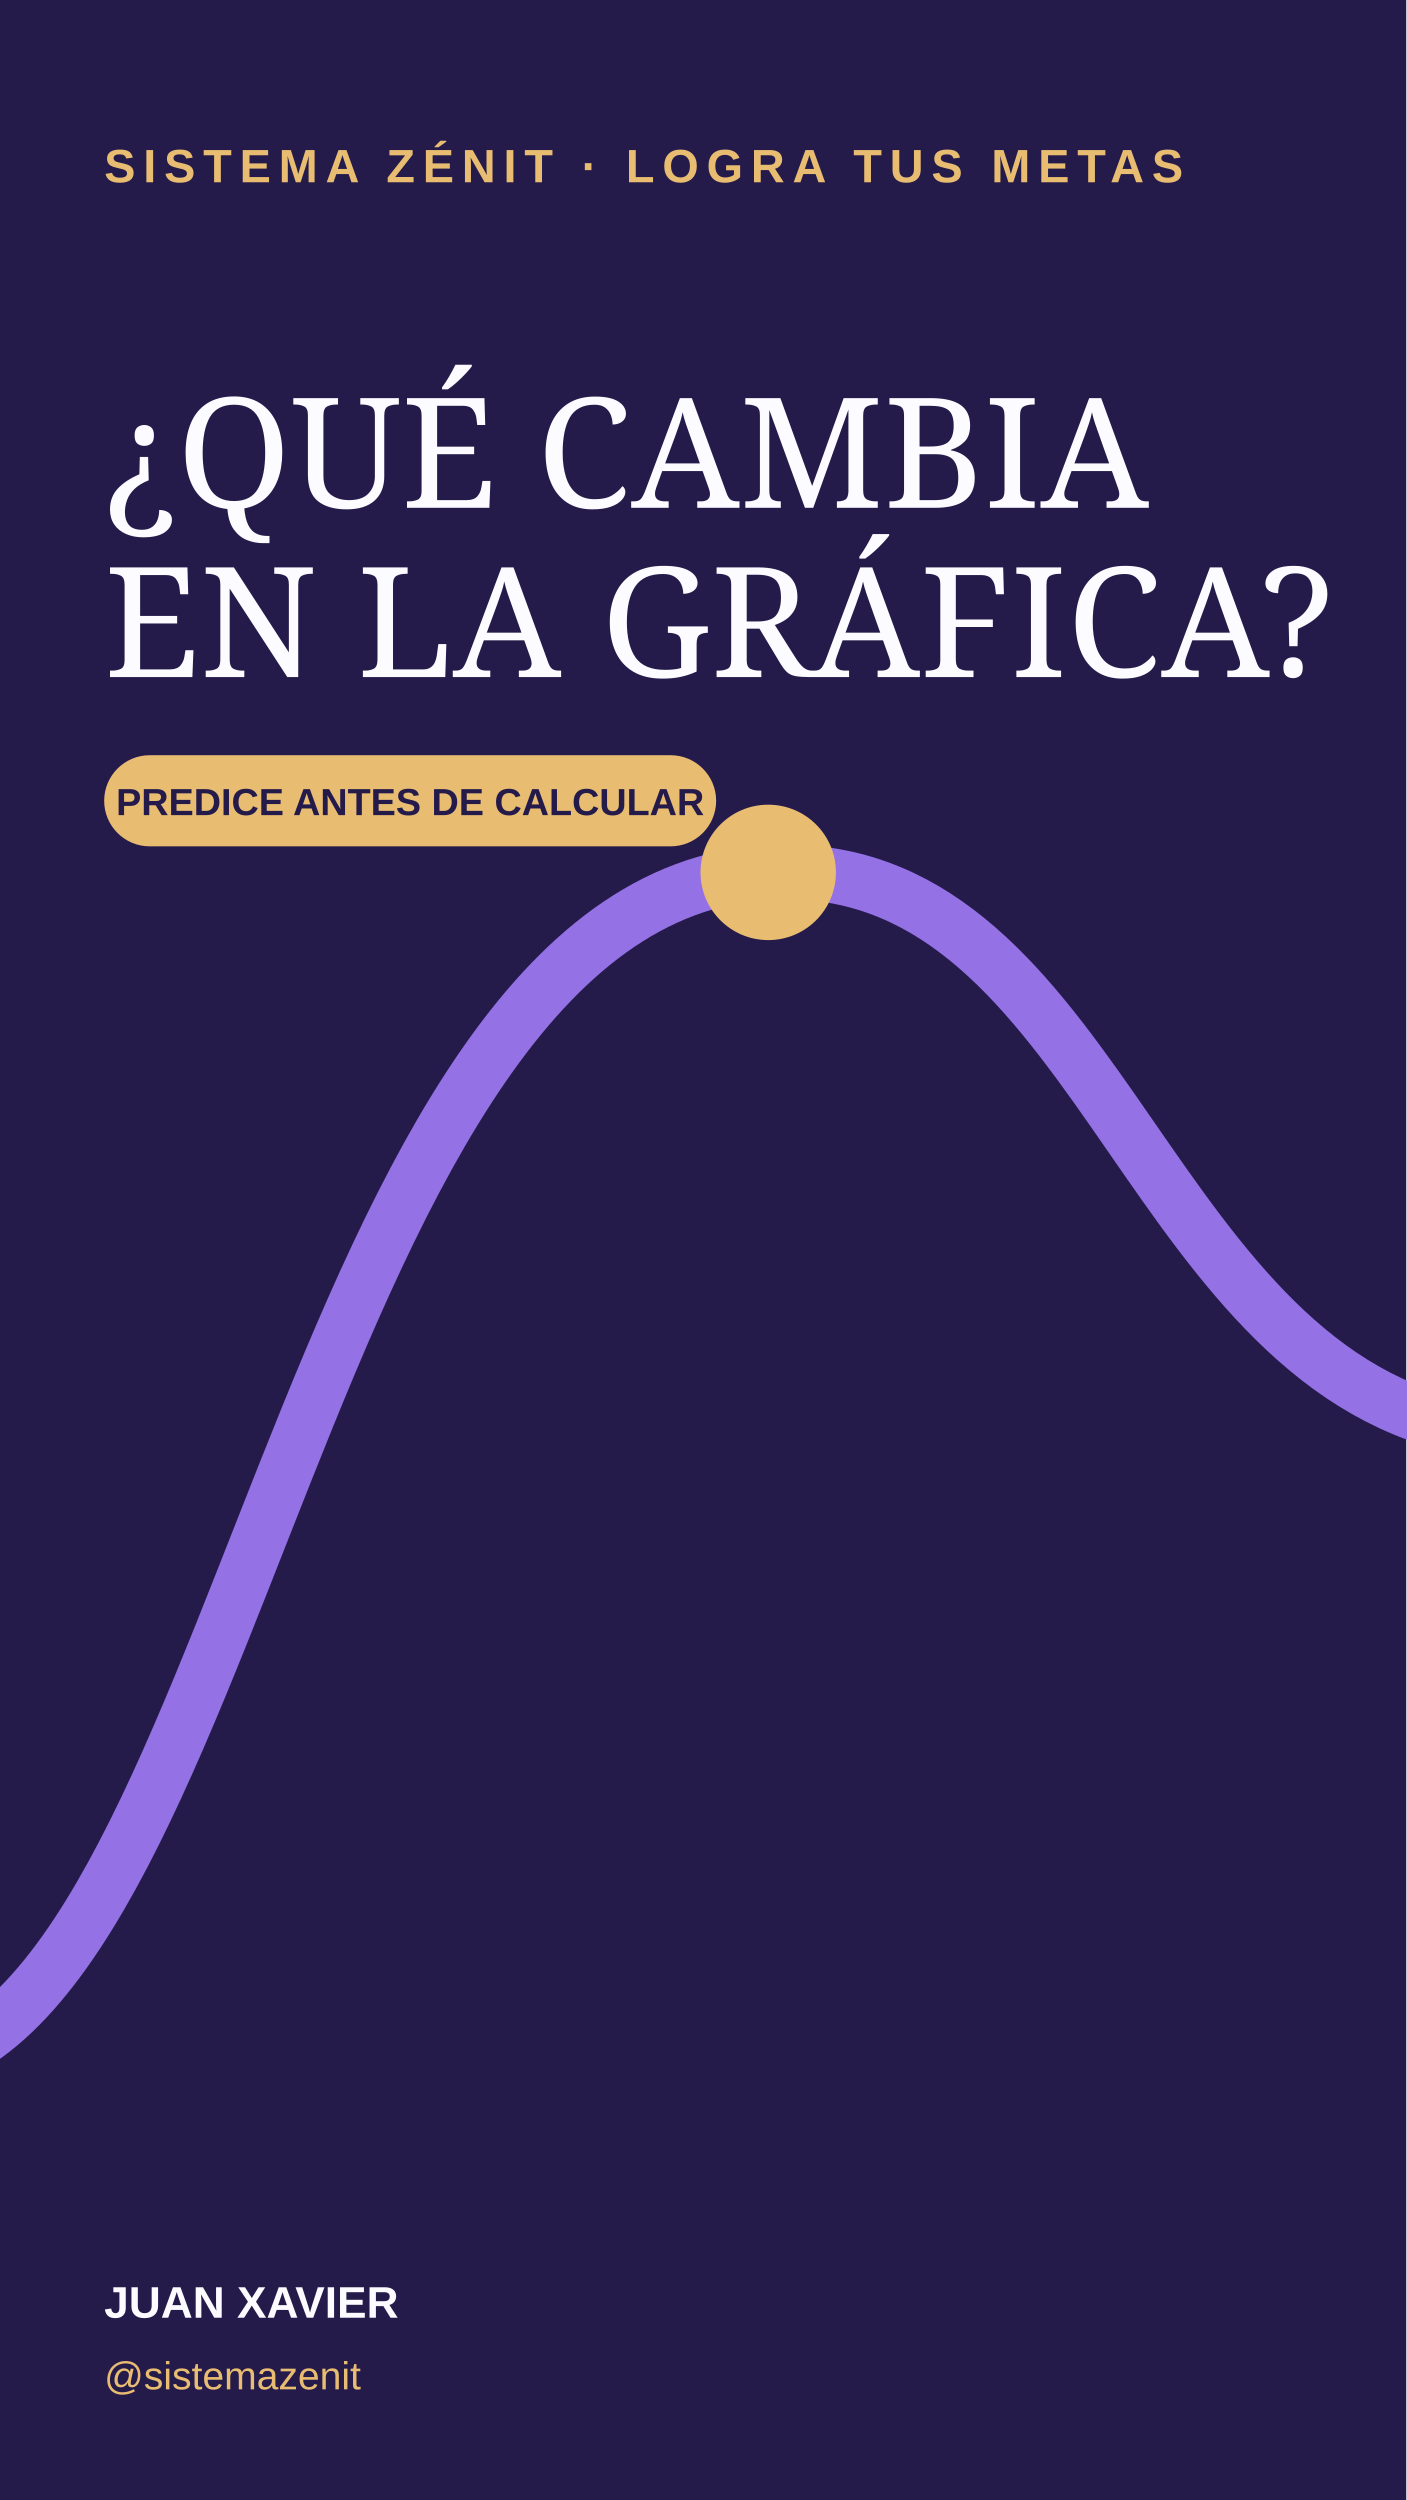
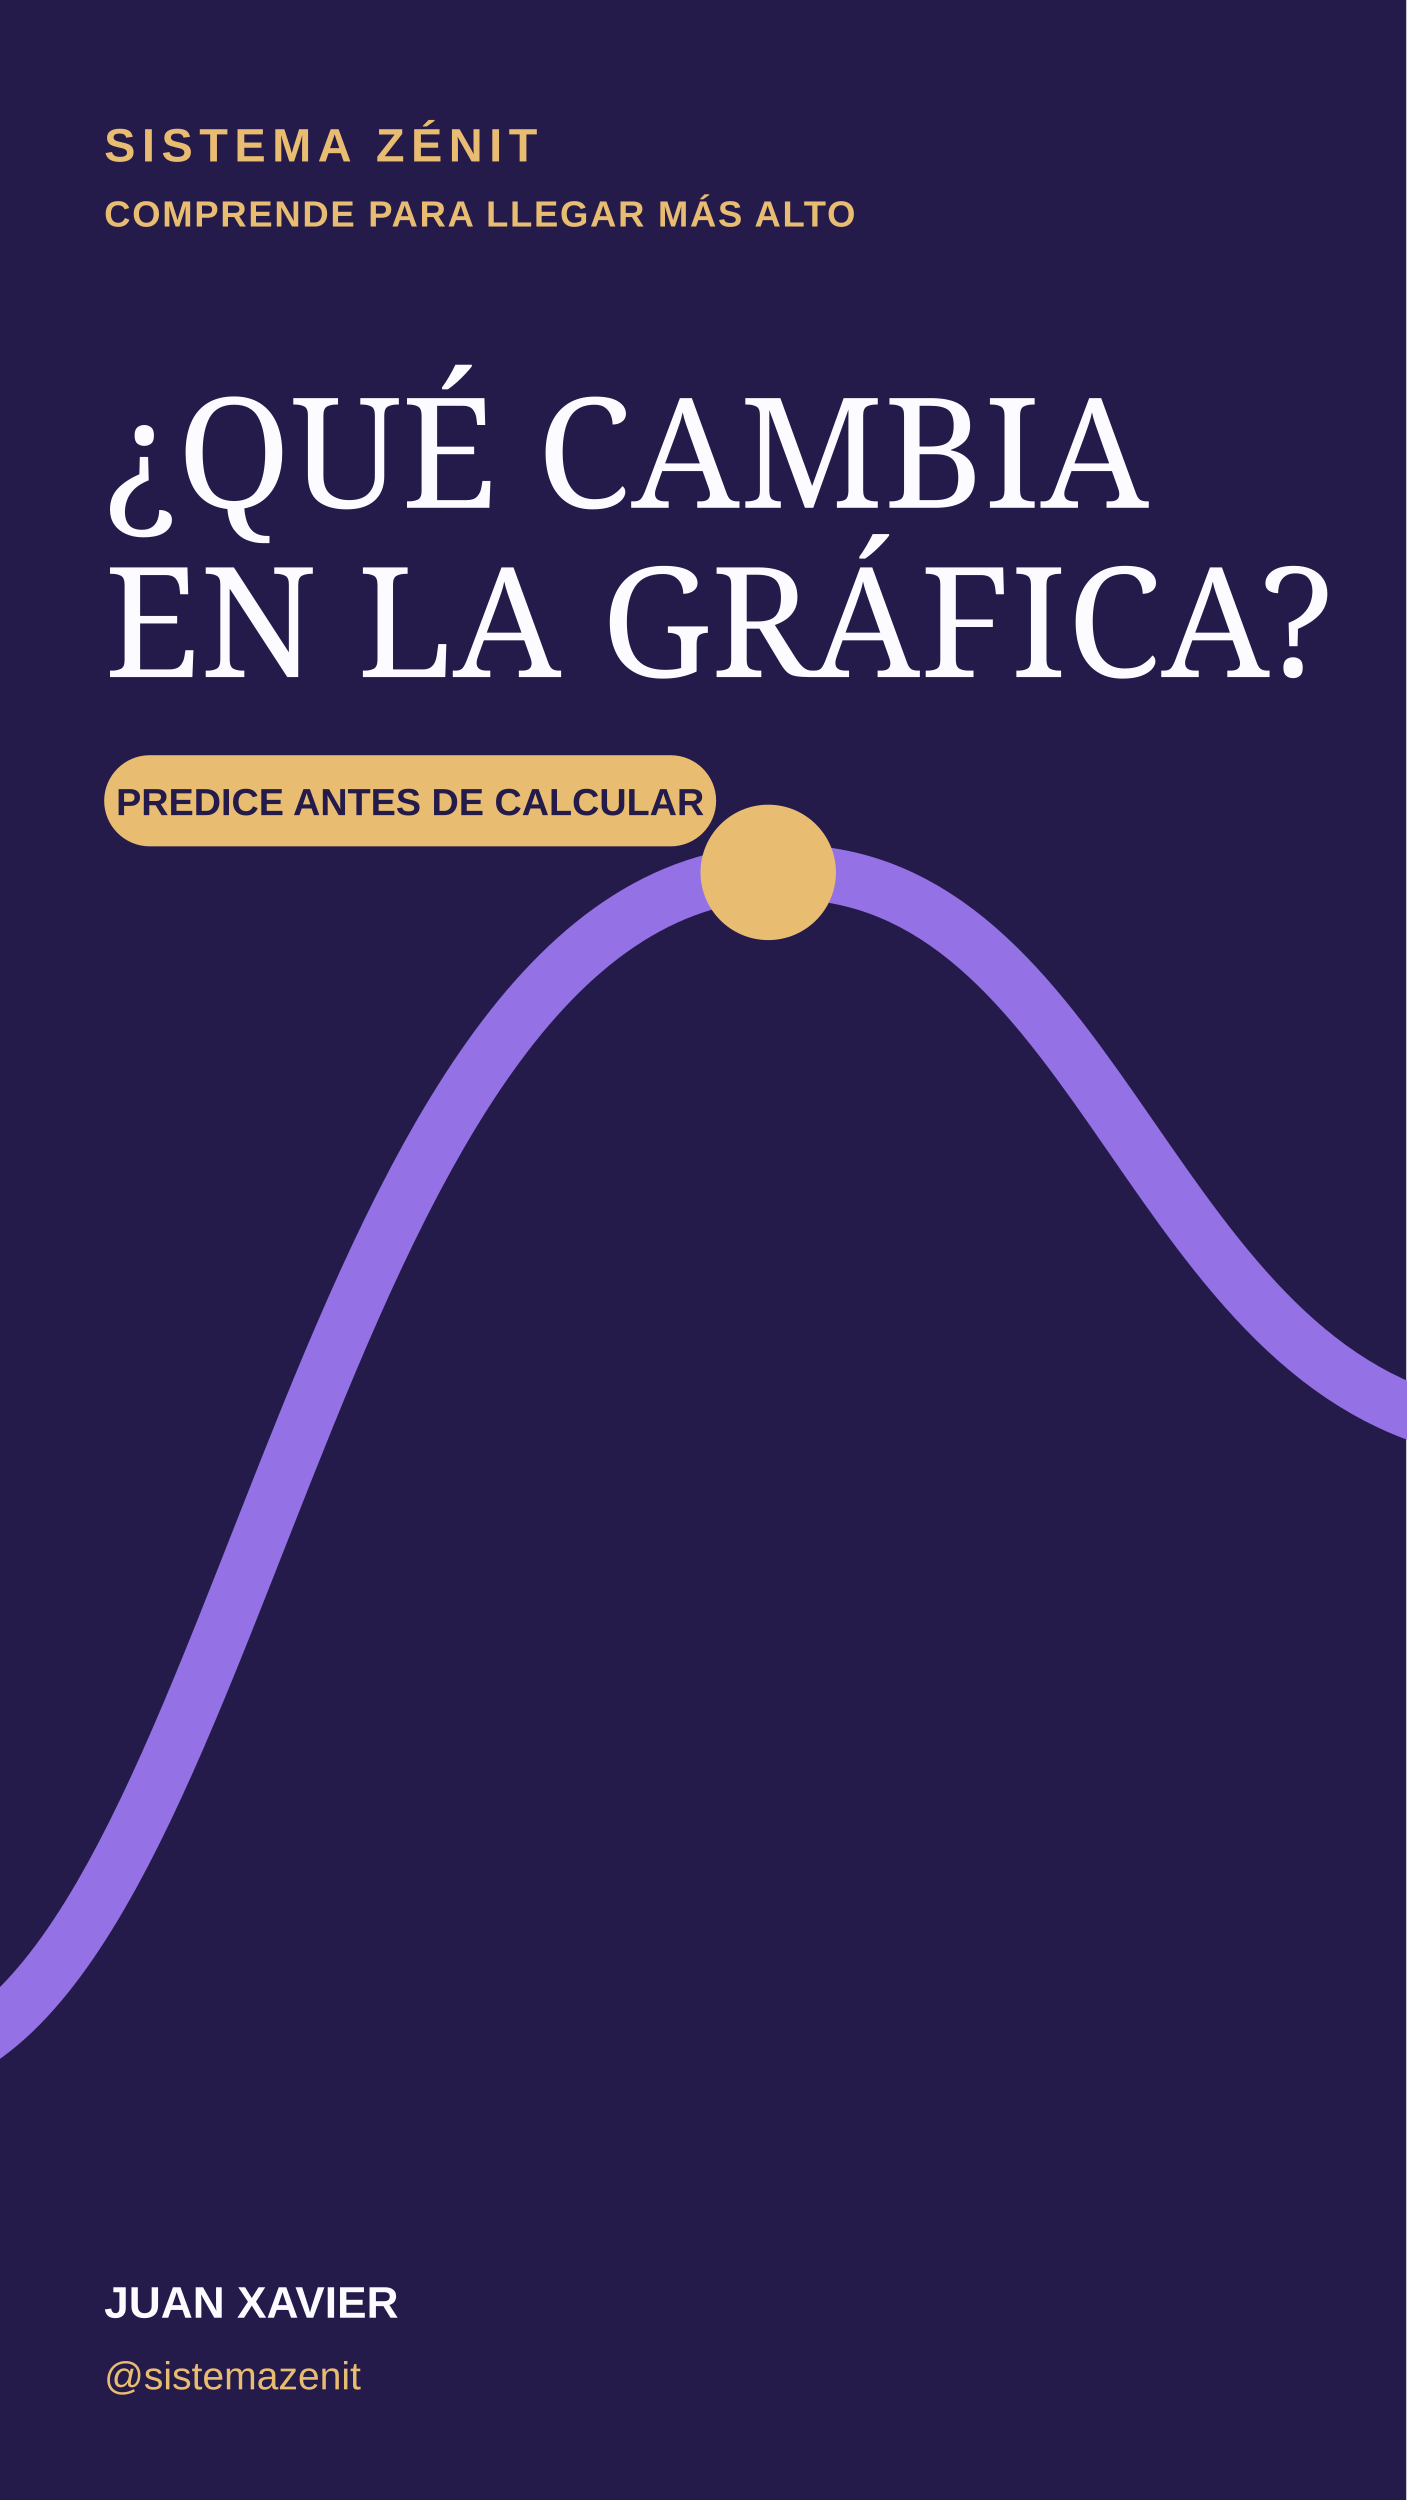
<svg xmlns="http://www.w3.org/2000/svg" viewBox="0 0 1080 1920" role="img" aria-labelledby="title">
  <rect width="1080" height="1920" fill="#241b4b" />
  <path d="M-80 1590c265-20 310-900 670-920 248-14 284 360 520 423" fill="none" stroke="#9471e5" stroke-width="42" stroke-linecap="round" />
  <circle cx="590" cy="670" r="52" fill="#e8bc71" />
-   <text x="80" y="140" fill="#e8bc71" font-family="Arial,Helvetica,sans-serif" font-size="36" font-weight="800" letter-spacing="6">SISTEMA ZÉNIT · LOGRA TUS METAS</text>
+   <text x="80" y="124" fill="#e8bc71" font-family="Arial,Helvetica,sans-serif" font-size="36" font-weight="800" letter-spacing="5">SISTEMA ZÉNIT</text>
+   <text x="80" y="174" fill="#e8bc71" font-family="Arial,Helvetica,sans-serif" font-size="28" font-weight="700" letter-spacing="1.3">COMPRENDE PARA LLEGAR MÁS ALTO</text>
  <text x="80" y="390" fill="#fcfbff" font-family="Georgia,serif" font-size="118">¿QUÉ CAMBIA</text>
  <text x="80" y="520" fill="#fcfbff" font-family="Georgia,serif" font-size="118">EN LA GRÁFICA?</text>
  <rect x="80" y="580" width="470" height="70" rx="35" fill="#e8bc71" />
  <text x="315" y="626" text-anchor="middle" fill="#241b4b" font-family="Arial,Helvetica,sans-serif" font-size="29" font-weight="800">PREDICE ANTES DE CALCULAR</text>
  <text x="80" y="1780" fill="#fcfbff" font-family="Arial,Helvetica,sans-serif" font-size="34" font-weight="800">JUAN XAVIER</text>
  <text x="80" y="1835" fill="#e8bc71" font-family="Arial,Helvetica,sans-serif" font-size="30">@sistemazenit</text>
</svg>
